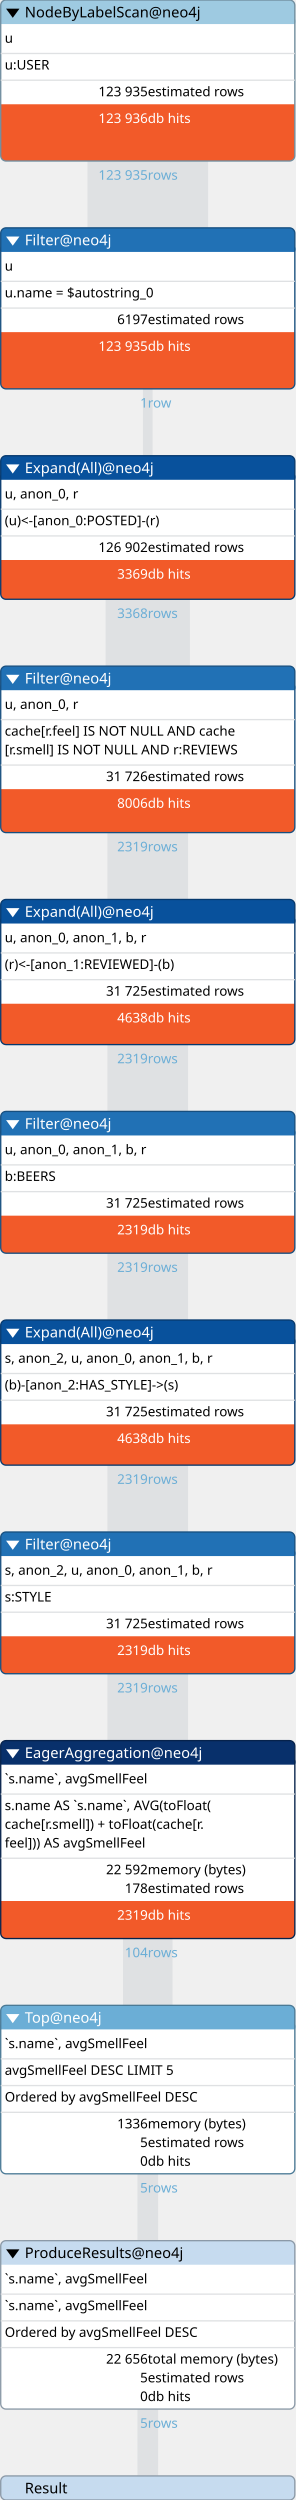
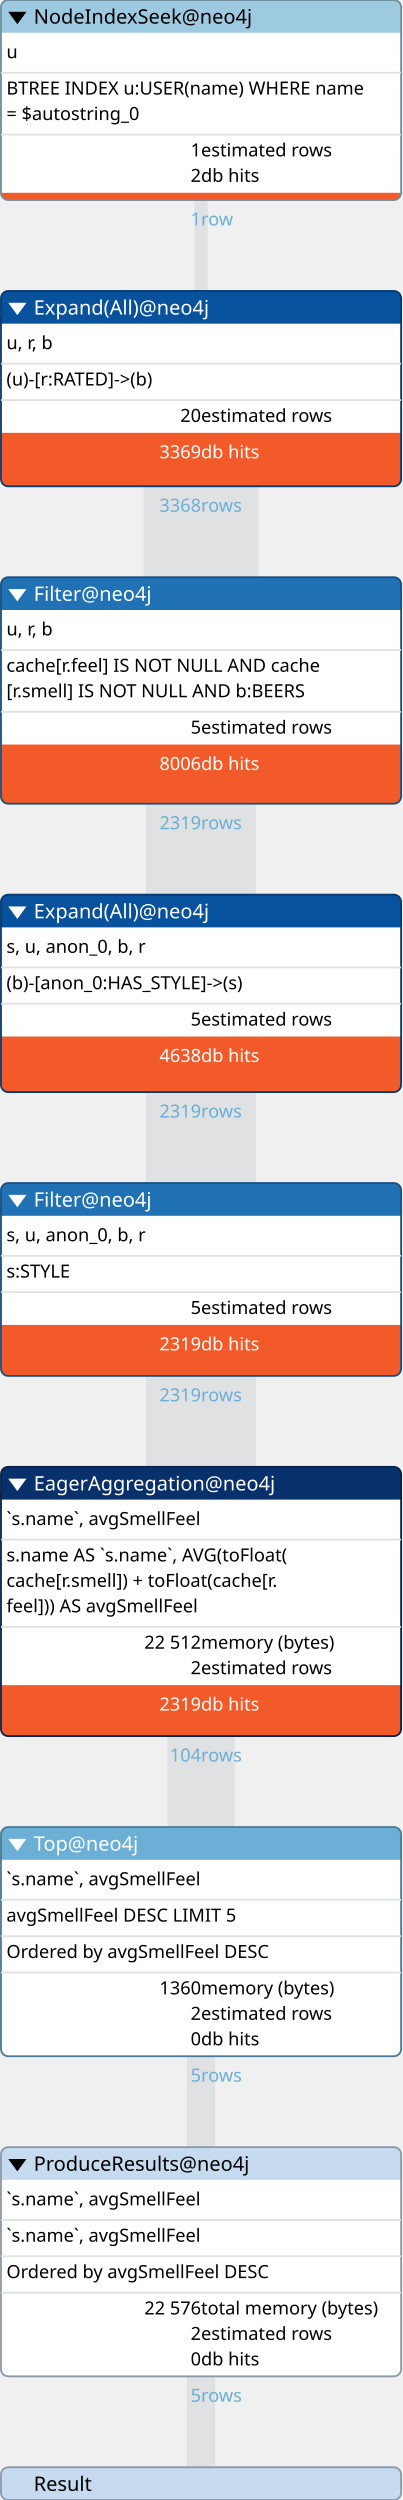
- <svg xmlns="http://www.w3.org/2000/svg" width="221.072" height="1870.057" viewBox="-0.536 -1920.057 221.072 1870.057">
+ <svg xmlns="http://www.w3.org/2000/svg" width="221.072" height="1374.547" viewBox="-0.536 -1424.547 221.072 1374.547">
  <g class="layer links">
    <g class="link">
-       <path fill="#DFE1E3" d="M 155.141 -1799.613 C 155.141 -1790.529 155.141 -1790.529 155.141 -1749.613 L 64.859 -1749.613 C 64.859 -1758.698 64.859 -1758.698 64.859 -1799.613 Z" />
-       <text font-size="10" font-family="sans-serif" fill="rgb(107, 174, 214)" x="110" y="-1785.613" text-anchor="end">123 935 </text>
-       <text font-size="10" font-family="sans-serif" fill="rgb(107, 174, 214)" x="110" y="-1785.613" text-anchor="start">rows</text>
-     </g>
-     <g class="link">
-       <path fill="#DFE1E3" d="M 113.609 -1629.17 C 113.609 -1606.468 113.609 -1606.468 113.609 -1579.17 L 106.391 -1579.17 C 106.391 -1601.873 106.391 -1601.873 106.391 -1629.17 Z" />
-       <text font-size="10" font-family="sans-serif" fill="rgb(107, 174, 214)" x="110" y="-1615.17" text-anchor="end">1 </text>
-       <text font-size="10" font-family="sans-serif" fill="rgb(107, 174, 214)" x="110" y="-1615.17" text-anchor="start">row</text>
-     </g>
-     <g class="link">
-       <path fill="#DFE1E3" d="M 141.572 -1471.773 C 141.572 -1462.689 141.572 -1462.689 141.572 -1421.773 L 78.428 -1421.773 C 78.428 -1430.858 78.428 -1430.858 78.428 -1471.773 Z" />
-       <text font-size="10" font-family="sans-serif" fill="rgb(107, 174, 214)" x="110" y="-1457.773" text-anchor="end">3368 </text>
-       <text font-size="10" font-family="sans-serif" fill="rgb(107, 174, 214)" x="110" y="-1457.773" text-anchor="start">rows</text>
-     </g>
-     <g class="link">
-       <path fill="#DFE1E3" d="M 140.168 -1297.244 C 140.168 -1288.16 140.168 -1288.16 140.168 -1247.244 L 79.832 -1247.244 C 79.832 -1256.329 79.832 -1256.329 79.832 -1297.244 Z" />
-       <text font-size="10" font-family="sans-serif" fill="rgb(107, 174, 214)" x="110" y="-1283.244" text-anchor="end">2319 </text>
-       <text font-size="10" font-family="sans-serif" fill="rgb(107, 174, 214)" x="110" y="-1283.244" text-anchor="start">rows</text>
-     </g>
-     <g class="link">
-       <path fill="#DFE1E3" d="M 140.168 -1138.691 C 140.168 -1129.606 140.168 -1129.606 140.168 -1088.691 L 79.832 -1088.691 C 79.832 -1097.775 79.832 -1097.775 79.832 -1138.691 Z" />
-       <text font-size="10" font-family="sans-serif" fill="rgb(107, 174, 214)" x="110" y="-1124.691" text-anchor="end">2319 </text>
-       <text font-size="10" font-family="sans-serif" fill="rgb(107, 174, 214)" x="110" y="-1124.691" text-anchor="start">rows</text>
+       <path fill="#DFE1E3" d="M 113.609 -1314.571 C 113.609 -1291.868 113.609 -1291.868 113.609 -1264.571 L 106.391 -1264.571 C 106.391 -1287.273 106.391 -1287.273 106.391 -1314.571 Z" />
+       <text font-size="10" font-family="sans-serif" fill="rgb(107, 174, 214)" x="110" y="-1300.571" text-anchor="end">1 </text>
+       <text font-size="10" font-family="sans-serif" fill="rgb(107, 174, 214)" x="110" y="-1300.571" text-anchor="start">row</text>
+     </g>
+     <g class="link">
+       <path fill="#DFE1E3" d="M 141.572 -1157.174 C 141.572 -1148.089 141.572 -1148.089 141.572 -1107.174 L 78.428 -1107.174 C 78.428 -1116.258 78.428 -1116.258 78.428 -1157.174 Z" />
+       <text font-size="10" font-family="sans-serif" fill="rgb(107, 174, 214)" x="110" y="-1143.174" text-anchor="end">3368 </text>
+       <text font-size="10" font-family="sans-serif" fill="rgb(107, 174, 214)" x="110" y="-1143.174" text-anchor="start">rows</text>
    </g>
    <g class="link">
      <path fill="#DFE1E3" d="M 140.168 -982.645 C 140.168 -973.56 140.168 -973.56 140.168 -932.645 L 79.832 -932.645 C 79.832 -941.73 79.832 -941.73 79.832 -982.645 Z" />
      <text font-size="10" font-family="sans-serif" fill="rgb(107, 174, 214)" x="110" y="-968.645" text-anchor="end">2319 </text>
      <text font-size="10" font-family="sans-serif" fill="rgb(107, 174, 214)" x="110" y="-968.645" text-anchor="start">rows</text>
    </g>
    <g class="link">
      <path fill="#DFE1E3" d="M 140.168 -824.091 C 140.168 -815.007 140.168 -815.007 140.168 -774.091 L 79.832 -774.091 C 79.832 -783.176 79.832 -783.176 79.832 -824.091 Z" />
      <text font-size="10" font-family="sans-serif" fill="rgb(107, 174, 214)" x="110" y="-810.091" text-anchor="end">2319 </text>
      <text font-size="10" font-family="sans-serif" fill="rgb(107, 174, 214)" x="110" y="-810.091" text-anchor="start">rows</text>
    </g>
    <g class="link">
      <path fill="#DFE1E3" d="M 140.168 -668.046 C 140.168 -658.961 140.168 -658.961 140.168 -618.046 L 79.832 -618.046 C 79.832 -627.13 79.832 -627.13 79.832 -668.046 Z" />
      <text font-size="10" font-family="sans-serif" fill="rgb(107, 174, 214)" x="110" y="-654.046" text-anchor="end">2319 </text>
      <text font-size="10" font-family="sans-serif" fill="rgb(107, 174, 214)" x="110" y="-654.046" text-anchor="start">rows</text>
    </g>
    <g class="link">
      <path fill="#DFE1E3" d="M 128.517 -470 C 128.517 -456.788 128.517 -456.788 128.517 -420 L 91.483 -420 C 91.483 -433.212 91.483 -433.212 91.483 -470 Z" />
      <text font-size="10" font-family="sans-serif" fill="rgb(107, 174, 214)" x="110" y="-456" text-anchor="end">104 </text>
      <text font-size="10" font-family="sans-serif" fill="rgb(107, 174, 214)" x="110" y="-456" text-anchor="start">rows</text>
    </g>
    <g class="link">
      <path fill="#DFE1E3" d="M 117.744 -294 C 117.744 -273.93 117.744 -273.93 117.744 -244 L 102.256 -244 C 102.256 -264.07 102.256 -264.07 102.256 -294 Z" />
      <text font-size="10" font-family="sans-serif" fill="rgb(107, 174, 214)" x="110" y="-280" text-anchor="end">5 </text>
      <text font-size="10" font-family="sans-serif" fill="rgb(107, 174, 214)" x="110" y="-280" text-anchor="start">rows</text>
    </g>
    <g class="link">
      <path fill="#DFE1E3" d="M 117.744 -118 C 117.744 -97.93 117.744 -97.93 117.744 -68 L 102.256 -68 C 102.256 -88.07 102.256 -88.07 102.256 -118 Z" />
      <text font-size="10" font-family="sans-serif" fill="rgb(107, 174, 214)" x="110" y="-104" text-anchor="end">5 </text>
      <text font-size="10" font-family="sans-serif" fill="rgb(107, 174, 214)" x="110" y="-104" text-anchor="start">rows</text>
    </g>
  </g>
  <g class="layer operators">
    <g class="operator" transform="translate(0, -68)">
      <rect class="background" width="220" height="18" rx="4" ry="4" fill="rgb(255, 255, 255)" />
      <g class="header" pointer-events="all">
        <path class="banner" d="M 216 0 A 4 4 0 0 1 220 4 L 220 14 A 4 4 0 0 1 216 18 L 4 18 A 4 4 0 0 1 0 14 L 0 4 A 4 4 0 0 1 4 0 Z" style="fill: rgb(198, 219, 239);" />
        <text class="title" font-size="11" font-family="sans-serif" x="18" y="13" fill="#000000">Result</text>
      </g>
      <path class="cost" fill="#F25A29" d="M 216 18 A 4 4 0 0 1 216 18 L 4 18 A 4 4 0 0 1 4 18 Z" />
      <rect class="outline" width="220" rx="4" ry="4" fill="none" stroke-width="1" style="stroke: rgb(139, 153, 167);" height="18" />
    </g>
    <g class="operator" transform="translate(0, -244)">
      <rect class="background" width="220" height="126" rx="4" ry="4" fill="rgb(255, 255, 255)" />
      <g class="header" pointer-events="all">
        <path class="banner" d="M 216 0 A 4 4 0 0 1 220 4 L 220 14 A 4 4 0 0 1 220 18 L 0 18 A 4 4 0 0 1 0 14 L 0 4 A 4 4 0 0 1 4 0 Z" style="fill: rgb(198, 219, 239);" />
        <path class="expand" fill="#000000" d="M -5 -10 L 8.66 0 L -5 10 Z" transform="translate(9, 9) rotate(90) scale(0.5,0.5)" />
        <text class="title" font-size="11" font-family="sans-serif" x="18" y="13" fill="#000000">ProduceResults@neo4j</text>
      </g>
      <path class="cost" fill="#F25A29" d="M 216 126 A 4 4 0 0 1 216 126 L 4 126 A 4 4 0 0 1 4 126 Z" />
      <rect class="outline" width="220" rx="4" ry="4" fill="none" stroke-width="1" style="stroke: rgb(139, 153, 167);" height="126" />
      <g class="detail identifiers" transform="translate(0, 32)" font-family="'Fira Code',Monaco,'Courier New',Terminal,monospace">
        <text font-size="10" x="3" text-anchor="start" fill="black" font-family="sans-serif">`s.name`, avgSmellFeel</text>
      </g>
      <g class="detail padding" transform="translate(0, 46)" font-family="'Helvetica Neue',Helvetica,Arial,sans-serif">
        <text font-size="10" x="3" text-anchor="start" fill="black" font-family="sans-serif" />
        <path class="divider" visibility="visible" d="M 0 -6 L 220 -6" stroke="#DFE1E3" />
      </g>
      <g class="detail expression" transform="translate(0, 52)" font-family="'Fira Code',Monaco,'Courier New',Terminal,monospace">
        <text font-size="10" x="3" text-anchor="start" fill="black" font-family="sans-serif">`s.name`, avgSmellFeel</text>
      </g>
      <g class="detail padding" transform="translate(0, 66)" font-family="'Helvetica Neue',Helvetica,Arial,sans-serif">
        <text font-size="10" x="3" text-anchor="start" fill="black" font-family="sans-serif" />
        <path class="divider" visibility="visible" d="M 0 -6 L 220 -6" stroke="#DFE1E3" />
      </g>
      <g class="detail order" transform="translate(0, 72)" font-family="'Helvetica Neue',Helvetica,Arial,sans-serif">
        <text font-size="10" x="3" text-anchor="start" fill="black" font-family="sans-serif">Ordered by avgSmellFeel DESC</text>
      </g>
      <g class="detail padding" transform="translate(0, 86)" font-family="'Helvetica Neue',Helvetica,Arial,sans-serif">
        <text font-size="10" x="3" text-anchor="start" fill="black" font-family="sans-serif" />
        <path class="divider" visibility="visible" d="M 0 -6 L 220 -6" stroke="#DFE1E3" />
      </g>
      <g class="detail global-memory" transform="translate(0, 92)" font-family="'Helvetica Neue',Helvetica,Arial,sans-serif">
-         <text font-size="10" x="110" text-anchor="end" fill="black" font-family="sans-serif">22 656 </text>
+         <text font-size="10" x="110" text-anchor="end" fill="black" font-family="sans-serif">22 576 </text>
        <text font-size="10" x="110" text-anchor="start" fill="black" font-family="sans-serif">total memory (bytes)</text>
      </g>
      <g class="detail estimated-rows" transform="translate(0, 106)" font-family="'Helvetica Neue',Helvetica,Arial,sans-serif">
-         <text font-size="10" x="110" text-anchor="end" fill="black" font-family="sans-serif">5 </text>
+         <text font-size="10" x="110" text-anchor="end" fill="black" font-family="sans-serif">2 </text>
        <text font-size="10" x="110" text-anchor="start" fill="black" font-family="sans-serif">estimated rows</text>
      </g>
      <g class="detail db-hits" transform="translate(0, 120)" font-family="'Helvetica Neue',Helvetica,Arial,sans-serif">
        <text font-size="10" x="110" text-anchor="end" fill="black" font-family="sans-serif">0 </text>
        <text font-size="10" x="110" text-anchor="start" fill="black" font-family="sans-serif">db hits</text>
      </g>
    </g>
    <g class="operator" transform="translate(0, -420)">
      <rect class="background" width="220" height="126" rx="4" ry="4" fill="rgb(255, 255, 255)" />
      <g class="header" pointer-events="all">
        <path class="banner" d="M 216 0 A 4 4 0 0 1 220 4 L 220 14 A 4 4 0 0 1 220 18 L 0 18 A 4 4 0 0 1 0 14 L 0 4 A 4 4 0 0 1 4 0 Z" style="fill: rgb(107, 174, 214);" />
        <path class="expand" fill="#FFFFFF" d="M -5 -10 L 8.66 0 L -5 10 Z" transform="translate(9, 9) rotate(90) scale(0.5,0.5)" />
        <text class="title" font-size="11" font-family="sans-serif" x="18" y="13" fill="#FFFFFF">Top@neo4j</text>
      </g>
      <path class="cost" fill="#F25A29" d="M 216 126 A 4 4 0 0 1 216 126 L 4 126 A 4 4 0 0 1 4 126 Z" />
      <rect class="outline" width="220" rx="4" ry="4" fill="none" stroke-width="1" style="stroke: rgb(75, 122, 150);" height="126" />
      <g class="detail identifiers" transform="translate(0, 32)" font-family="'Fira Code',Monaco,'Courier New',Terminal,monospace">
        <text font-size="10" x="3" text-anchor="start" fill="black" font-family="sans-serif">`s.name`, avgSmellFeel</text>
      </g>
      <g class="detail padding" transform="translate(0, 46)" font-family="'Helvetica Neue',Helvetica,Arial,sans-serif">
        <text font-size="10" x="3" text-anchor="start" fill="black" font-family="sans-serif" />
        <path class="divider" visibility="visible" d="M 0 -6 L 220 -6" stroke="#DFE1E3" />
      </g>
      <g class="detail expression" transform="translate(0, 52)" font-family="'Fira Code',Monaco,'Courier New',Terminal,monospace">
        <text font-size="10" x="3" text-anchor="start" fill="black" font-family="sans-serif">avgSmellFeel DESC LIMIT 5</text>
      </g>
      <g class="detail padding" transform="translate(0, 66)" font-family="'Helvetica Neue',Helvetica,Arial,sans-serif">
        <text font-size="10" x="3" text-anchor="start" fill="black" font-family="sans-serif" />
        <path class="divider" visibility="visible" d="M 0 -6 L 220 -6" stroke="#DFE1E3" />
      </g>
      <g class="detail order" transform="translate(0, 72)" font-family="'Helvetica Neue',Helvetica,Arial,sans-serif">
        <text font-size="10" x="3" text-anchor="start" fill="black" font-family="sans-serif">Ordered by avgSmellFeel DESC</text>
      </g>
      <g class="detail padding" transform="translate(0, 86)" font-family="'Helvetica Neue',Helvetica,Arial,sans-serif">
        <text font-size="10" x="3" text-anchor="start" fill="black" font-family="sans-serif" />
        <path class="divider" visibility="visible" d="M 0 -6 L 220 -6" stroke="#DFE1E3" />
      </g>
      <g class="detail operator-memory" transform="translate(0, 92)" font-family="'Helvetica Neue',Helvetica,Arial,sans-serif">
-         <text font-size="10" x="110" text-anchor="end" fill="black" font-family="sans-serif">1336 </text>
+         <text font-size="10" x="110" text-anchor="end" fill="black" font-family="sans-serif">1360 </text>
        <text font-size="10" x="110" text-anchor="start" fill="black" font-family="sans-serif">memory (bytes)</text>
      </g>
      <g class="detail estimated-rows" transform="translate(0, 106)" font-family="'Helvetica Neue',Helvetica,Arial,sans-serif">
-         <text font-size="10" x="110" text-anchor="end" fill="black" font-family="sans-serif">5 </text>
+         <text font-size="10" x="110" text-anchor="end" fill="black" font-family="sans-serif">2 </text>
        <text font-size="10" x="110" text-anchor="start" fill="black" font-family="sans-serif">estimated rows</text>
      </g>
      <g class="detail db-hits" transform="translate(0, 120)" font-family="'Helvetica Neue',Helvetica,Arial,sans-serif">
        <text font-size="10" x="110" text-anchor="end" fill="black" font-family="sans-serif">0 </text>
        <text font-size="10" x="110" text-anchor="start" fill="black" font-family="sans-serif">db hits</text>
      </g>
    </g>
    <g class="operator" transform="translate(0, -618.0457)">
      <rect class="background" width="220" height="148.046" rx="4" ry="4" fill="rgb(255, 255, 255)" />
      <g class="header" pointer-events="all">
        <path class="banner" d="M 216 0 A 4 4 0 0 1 220 4 L 220 14 A 4 4 0 0 1 220 18 L 0 18 A 4 4 0 0 1 0 14 L 0 4 A 4 4 0 0 1 4 0 Z" style="fill: rgb(8, 48, 107);" />
        <path class="expand" fill="#FFFFFF" d="M -5 -10 L 8.66 0 L -5 10 Z" transform="translate(9, 9) rotate(90) scale(0.5,0.5)" />
        <text class="title" font-size="11" font-family="sans-serif" x="18" y="13" fill="#FFFFFF">EagerAggregation@neo4j</text>
      </g>
      <path class="cost" fill="#F25A29" d="M 0 120 L 220 120 L 220 144.046 A 4 4 0 0 1 216 148.046 L 4 148.046 A 4 4 0 0 1 0 144.046 Z" />
      <text class="cost" font-size="10" font-family="sans-serif" fill="white" x="110" text-anchor="end" y="134">2319 </text>
      <text class="cost" font-size="10" font-family="sans-serif" fill="white" x="110" text-anchor="start" y="134">db hits</text>
      <rect class="outline" width="220" rx="4" ry="4" fill="none" stroke-width="1" style="stroke: rgb(6, 34, 75);" height="148.046" />
      <g class="detail identifiers" transform="translate(0, 32)" font-family="'Fira Code',Monaco,'Courier New',Terminal,monospace">
        <text font-size="10" x="3" text-anchor="start" fill="black" font-family="sans-serif">`s.name`, avgSmellFeel</text>
      </g>
      <g class="detail padding" transform="translate(0, 46)" font-family="'Helvetica Neue',Helvetica,Arial,sans-serif">
        <text font-size="10" x="3" text-anchor="start" fill="black" font-family="sans-serif" />
        <path class="divider" visibility="visible" d="M 0 -6 L 220 -6" stroke="#DFE1E3" />
      </g>
      <g class="detail expression" transform="translate(0, 52)" font-family="'Fira Code',Monaco,'Courier New',Terminal,monospace">
        <text font-size="10" x="3" text-anchor="start" fill="black" font-family="sans-serif">s.name AS `s.name`, AVG(toFloat(</text>
      </g>
      <g class="detail expression" transform="translate(0, 66)" font-family="'Fira Code',Monaco,'Courier New',Terminal,monospace">
        <text font-size="10" x="3" text-anchor="start" fill="black" font-family="sans-serif">cache[r.smell]) + toFloat(cache[r.</text>
      </g>
      <g class="detail expression" transform="translate(0, 80)" font-family="'Fira Code',Monaco,'Courier New',Terminal,monospace">
        <text font-size="10" x="3" text-anchor="start" fill="black" font-family="sans-serif">feel])) AS avgSmellFeel</text>
      </g>
      <g class="detail padding" transform="translate(0, 94)" font-family="'Helvetica Neue',Helvetica,Arial,sans-serif">
        <text font-size="10" x="3" text-anchor="start" fill="black" font-family="sans-serif" />
        <path class="divider" visibility="visible" d="M 0 -6 L 220 -6" stroke="#DFE1E3" />
      </g>
      <g class="detail operator-memory" transform="translate(0, 100)" font-family="'Helvetica Neue',Helvetica,Arial,sans-serif">
-         <text font-size="10" x="110" text-anchor="end" fill="black" font-family="sans-serif">22 592 </text>
+         <text font-size="10" x="110" text-anchor="end" fill="black" font-family="sans-serif">22 512 </text>
        <text font-size="10" x="110" text-anchor="start" fill="black" font-family="sans-serif">memory (bytes)</text>
      </g>
      <g class="detail estimated-rows" transform="translate(0, 114)" font-family="'Helvetica Neue',Helvetica,Arial,sans-serif">
-         <text font-size="10" x="110" text-anchor="end" fill="black" font-family="sans-serif">178 </text>
+         <text font-size="10" x="110" text-anchor="end" fill="black" font-family="sans-serif">2 </text>
        <text font-size="10" x="110" text-anchor="start" fill="black" font-family="sans-serif">estimated rows</text>
      </g>
    </g>
    <g class="operator" transform="translate(0, -774.0915)">
      <rect class="background" width="220" height="106.046" rx="4" ry="4" fill="rgb(255, 255, 255)" />
      <g class="header" pointer-events="all">
        <path class="banner" d="M 216 0 A 4 4 0 0 1 220 4 L 220 14 A 4 4 0 0 1 220 18 L 0 18 A 4 4 0 0 1 0 14 L 0 4 A 4 4 0 0 1 4 0 Z" style="fill: rgb(33, 113, 181);" />
        <path class="expand" fill="#FFFFFF" d="M -5 -10 L 8.66 0 L -5 10 Z" transform="translate(9, 9) rotate(90) scale(0.5,0.5)" />
        <text class="title" font-size="11" font-family="sans-serif" x="18" y="13" fill="#FFFFFF">Filter@neo4j</text>
      </g>
      <path class="cost" fill="#F25A29" d="M 0 78 L 220 78 L 220 102.046 A 4 4 0 0 1 216 106.046 L 4 106.046 A 4 4 0 0 1 0 102.046 Z" />
      <text class="cost" font-size="10" font-family="sans-serif" fill="white" x="110" text-anchor="end" y="92">2319 </text>
      <text class="cost" font-size="10" font-family="sans-serif" fill="white" x="110" text-anchor="start" y="92">db hits</text>
      <rect class="outline" width="220" rx="4" ry="4" fill="none" stroke-width="1" style="stroke: rgb(23, 79, 127);" height="106.046" />
      <g class="detail identifiers" transform="translate(0, 32)" font-family="'Fira Code',Monaco,'Courier New',Terminal,monospace">
-         <text font-size="10" x="3" text-anchor="start" fill="black" font-family="sans-serif">s, anon_2, u, anon_0, anon_1, b, r</text>
+         <text font-size="10" x="3" text-anchor="start" fill="black" font-family="sans-serif">s, u, anon_0, b, r</text>
      </g>
      <g class="detail padding" transform="translate(0, 46)" font-family="'Helvetica Neue',Helvetica,Arial,sans-serif">
        <text font-size="10" x="3" text-anchor="start" fill="black" font-family="sans-serif" />
        <path class="divider" visibility="visible" d="M 0 -6 L 220 -6" stroke="#DFE1E3" />
      </g>
      <g class="detail expression" transform="translate(0, 52)" font-family="'Fira Code',Monaco,'Courier New',Terminal,monospace">
        <text font-size="10" x="3" text-anchor="start" fill="black" font-family="sans-serif">s:STYLE</text>
      </g>
      <g class="detail padding" transform="translate(0, 66)" font-family="'Helvetica Neue',Helvetica,Arial,sans-serif">
        <text font-size="10" x="3" text-anchor="start" fill="black" font-family="sans-serif" />
        <path class="divider" visibility="visible" d="M 0 -6 L 220 -6" stroke="#DFE1E3" />
      </g>
      <g class="detail estimated-rows" transform="translate(0, 72)" font-family="'Helvetica Neue',Helvetica,Arial,sans-serif">
-         <text font-size="10" x="110" text-anchor="end" fill="black" font-family="sans-serif">31 725 </text>
+         <text font-size="10" x="110" text-anchor="end" fill="black" font-family="sans-serif">5 </text>
        <text font-size="10" x="110" text-anchor="start" fill="black" font-family="sans-serif">estimated rows</text>
      </g>
    </g>
    <g class="operator" transform="translate(0, -932.645)">
      <rect class="background" width="220" height="108.554" rx="4" ry="4" fill="rgb(255, 255, 255)" />
      <g class="header" pointer-events="all">
        <path class="banner" d="M 216 0 A 4 4 0 0 1 220 4 L 220 14 A 4 4 0 0 1 220 18 L 0 18 A 4 4 0 0 1 0 14 L 0 4 A 4 4 0 0 1 4 0 Z" style="fill: rgb(8, 81, 156);" />
        <path class="expand" fill="#FFFFFF" d="M -5 -10 L 8.66 0 L -5 10 Z" transform="translate(9, 9) rotate(90) scale(0.5,0.5)" />
        <text class="title" font-size="11" font-family="sans-serif" x="18" y="13" fill="#FFFFFF">Expand(All)@neo4j</text>
      </g>
      <path class="cost" fill="#F25A29" d="M 0 78 L 220 78 L 220 104.554 A 4 4 0 0 1 216 108.554 L 4 108.554 A 4 4 0 0 1 0 104.554 Z" />
      <text class="cost" font-size="10" font-family="sans-serif" fill="white" x="110" text-anchor="end" y="92">4638 </text>
      <text class="cost" font-size="10" font-family="sans-serif" fill="white" x="110" text-anchor="start" y="92">db hits</text>
      <rect class="outline" width="220" rx="4" ry="4" fill="none" stroke-width="1" style="stroke: rgb(6, 57, 109);" height="108.554" />
      <g class="detail identifiers" transform="translate(0, 32)" font-family="'Fira Code',Monaco,'Courier New',Terminal,monospace">
-         <text font-size="10" x="3" text-anchor="start" fill="black" font-family="sans-serif">s, anon_2, u, anon_0, anon_1, b, r</text>
-       </g>
-       <g class="detail padding" transform="translate(0, 46)" font-family="'Helvetica Neue',Helvetica,Arial,sans-serif">
-         <text font-size="10" x="3" text-anchor="start" fill="black" font-family="sans-serif" />
-         <path class="divider" visibility="visible" d="M 0 -6 L 220 -6" stroke="#DFE1E3" />
-       </g>
-       <g class="detail expression" transform="translate(0, 52)" font-family="'Fira Code',Monaco,'Courier New',Terminal,monospace">
-         <text font-size="10" x="3" text-anchor="start" fill="black" font-family="sans-serif">(b)-[anon_2:HAS_STYLE]-&gt;(s)</text>
+         <text font-size="10" x="3" text-anchor="start" fill="black" font-family="sans-serif">s, u, anon_0, b, r</text>
+       </g>
+       <g class="detail padding" transform="translate(0, 46)" font-family="'Helvetica Neue',Helvetica,Arial,sans-serif">
+         <text font-size="10" x="3" text-anchor="start" fill="black" font-family="sans-serif" />
+         <path class="divider" visibility="visible" d="M 0 -6 L 220 -6" stroke="#DFE1E3" />
+       </g>
+       <g class="detail expression" transform="translate(0, 52)" font-family="'Fira Code',Monaco,'Courier New',Terminal,monospace">
+         <text font-size="10" x="3" text-anchor="start" fill="black" font-family="sans-serif">(b)-[anon_0:HAS_STYLE]-&gt;(s)</text>
      </g>
      <g class="detail padding" transform="translate(0, 66)" font-family="'Helvetica Neue',Helvetica,Arial,sans-serif">
        <text font-size="10" x="3" text-anchor="start" fill="black" font-family="sans-serif" />
        <path class="divider" visibility="visible" d="M 0 -6 L 220 -6" stroke="#DFE1E3" />
      </g>
      <g class="detail estimated-rows" transform="translate(0, 72)" font-family="'Helvetica Neue',Helvetica,Arial,sans-serif">
-         <text font-size="10" x="110" text-anchor="end" fill="black" font-family="sans-serif">31 725 </text>
-         <text font-size="10" x="110" text-anchor="start" fill="black" font-family="sans-serif">estimated rows</text>
-       </g>
-     </g>
-     <g class="operator" transform="translate(0, -1088.691)">
-       <rect class="background" width="220" height="106.046" rx="4" ry="4" fill="rgb(255, 255, 255)" />
-       <g class="header" pointer-events="all">
-         <path class="banner" d="M 216 0 A 4 4 0 0 1 220 4 L 220 14 A 4 4 0 0 1 220 18 L 0 18 A 4 4 0 0 1 0 14 L 0 4 A 4 4 0 0 1 4 0 Z" style="fill: rgb(33, 113, 181);" />
-         <path class="expand" fill="#FFFFFF" d="M -5 -10 L 8.66 0 L -5 10 Z" transform="translate(9, 9) rotate(90) scale(0.5,0.5)" />
-         <text class="title" font-size="11" font-family="sans-serif" x="18" y="13" fill="#FFFFFF">Filter@neo4j</text>
-       </g>
-       <path class="cost" fill="#F25A29" d="M 0 78 L 220 78 L 220 102.046 A 4 4 0 0 1 216 106.046 L 4 106.046 A 4 4 0 0 1 0 102.046 Z" />
-       <text class="cost" font-size="10" font-family="sans-serif" fill="white" x="110" text-anchor="end" y="92">2319 </text>
-       <text class="cost" font-size="10" font-family="sans-serif" fill="white" x="110" text-anchor="start" y="92">db hits</text>
-       <rect class="outline" width="220" rx="4" ry="4" fill="none" stroke-width="1" style="stroke: rgb(23, 79, 127);" height="106.046" />
-       <g class="detail identifiers" transform="translate(0, 32)" font-family="'Fira Code',Monaco,'Courier New',Terminal,monospace">
-         <text font-size="10" x="3" text-anchor="start" fill="black" font-family="sans-serif">u, anon_0, anon_1, b, r</text>
-       </g>
-       <g class="detail padding" transform="translate(0, 46)" font-family="'Helvetica Neue',Helvetica,Arial,sans-serif">
-         <text font-size="10" x="3" text-anchor="start" fill="black" font-family="sans-serif" />
-         <path class="divider" visibility="visible" d="M 0 -6 L 220 -6" stroke="#DFE1E3" />
-       </g>
-       <g class="detail expression" transform="translate(0, 52)" font-family="'Fira Code',Monaco,'Courier New',Terminal,monospace">
-         <text font-size="10" x="3" text-anchor="start" fill="black" font-family="sans-serif">b:BEERS</text>
-       </g>
-       <g class="detail padding" transform="translate(0, 66)" font-family="'Helvetica Neue',Helvetica,Arial,sans-serif">
-         <text font-size="10" x="3" text-anchor="start" fill="black" font-family="sans-serif" />
-         <path class="divider" visibility="visible" d="M 0 -6 L 220 -6" stroke="#DFE1E3" />
-       </g>
-       <g class="detail estimated-rows" transform="translate(0, 72)" font-family="'Helvetica Neue',Helvetica,Arial,sans-serif">
-         <text font-size="10" x="110" text-anchor="end" fill="black" font-family="sans-serif">31 725 </text>
-         <text font-size="10" x="110" text-anchor="start" fill="black" font-family="sans-serif">estimated rows</text>
-       </g>
-     </g>
-     <g class="operator" transform="translate(0, -1247.244)">
-       <rect class="background" width="220" height="108.554" rx="4" ry="4" fill="rgb(255, 255, 255)" />
-       <g class="header" pointer-events="all">
-         <path class="banner" d="M 216 0 A 4 4 0 0 1 220 4 L 220 14 A 4 4 0 0 1 220 18 L 0 18 A 4 4 0 0 1 0 14 L 0 4 A 4 4 0 0 1 4 0 Z" style="fill: rgb(8, 81, 156);" />
-         <path class="expand" fill="#FFFFFF" d="M -5 -10 L 8.66 0 L -5 10 Z" transform="translate(9, 9) rotate(90) scale(0.5,0.5)" />
-         <text class="title" font-size="11" font-family="sans-serif" x="18" y="13" fill="#FFFFFF">Expand(All)@neo4j</text>
-       </g>
-       <path class="cost" fill="#F25A29" d="M 0 78 L 220 78 L 220 104.554 A 4 4 0 0 1 216 108.554 L 4 108.554 A 4 4 0 0 1 0 104.554 Z" />
-       <text class="cost" font-size="10" font-family="sans-serif" fill="white" x="110" text-anchor="end" y="92">4638 </text>
-       <text class="cost" font-size="10" font-family="sans-serif" fill="white" x="110" text-anchor="start" y="92">db hits</text>
-       <rect class="outline" width="220" rx="4" ry="4" fill="none" stroke-width="1" style="stroke: rgb(6, 57, 109);" height="108.554" />
-       <g class="detail identifiers" transform="translate(0, 32)" font-family="'Fira Code',Monaco,'Courier New',Terminal,monospace">
-         <text font-size="10" x="3" text-anchor="start" fill="black" font-family="sans-serif">u, anon_0, anon_1, b, r</text>
-       </g>
-       <g class="detail padding" transform="translate(0, 46)" font-family="'Helvetica Neue',Helvetica,Arial,sans-serif">
-         <text font-size="10" x="3" text-anchor="start" fill="black" font-family="sans-serif" />
-         <path class="divider" visibility="visible" d="M 0 -6 L 220 -6" stroke="#DFE1E3" />
-       </g>
-       <g class="detail expression" transform="translate(0, 52)" font-family="'Fira Code',Monaco,'Courier New',Terminal,monospace">
-         <text font-size="10" x="3" text-anchor="start" fill="black" font-family="sans-serif">(r)&lt;-[anon_1:REVIEWED]-(b)</text>
-       </g>
-       <g class="detail padding" transform="translate(0, 66)" font-family="'Helvetica Neue',Helvetica,Arial,sans-serif">
-         <text font-size="10" x="3" text-anchor="start" fill="black" font-family="sans-serif" />
-         <path class="divider" visibility="visible" d="M 0 -6 L 220 -6" stroke="#DFE1E3" />
-       </g>
-       <g class="detail estimated-rows" transform="translate(0, 72)" font-family="'Helvetica Neue',Helvetica,Arial,sans-serif">
-         <text font-size="10" x="110" text-anchor="end" fill="black" font-family="sans-serif">31 725 </text>
-         <text font-size="10" x="110" text-anchor="start" fill="black" font-family="sans-serif">estimated rows</text>
-       </g>
-     </g>
-     <g class="operator" transform="translate(0, -1421.773)">
+         <text font-size="10" x="110" text-anchor="end" fill="black" font-family="sans-serif">5 </text>
+         <text font-size="10" x="110" text-anchor="start" fill="black" font-family="sans-serif">estimated rows</text>
+       </g>
+     </g>
+     <g class="operator" transform="translate(0, -1107.174)">
      <rect class="background" width="220" height="124.529" rx="4" ry="4" fill="rgb(255, 255, 255)" />
      <g class="header" pointer-events="all">
        <path class="banner" d="M 216 0 A 4 4 0 0 1 220 4 L 220 14 A 4 4 0 0 1 220 18 L 0 18 A 4 4 0 0 1 0 14 L 0 4 A 4 4 0 0 1 4 0 Z" style="fill: rgb(33, 113, 181);" />
        <path class="expand" fill="#FFFFFF" d="M -5 -10 L 8.66 0 L -5 10 Z" transform="translate(9, 9) rotate(90) scale(0.5,0.5)" />
        <text class="title" font-size="11" font-family="sans-serif" x="18" y="13" fill="#FFFFFF">Filter@neo4j</text>
      </g>
      <path class="cost" fill="#F25A29" d="M 0 92 L 220 92 L 220 120.529 A 4 4 0 0 1 216 124.529 L 4 124.529 A 4 4 0 0 1 0 120.529 Z" />
      <text class="cost" font-size="10" font-family="sans-serif" fill="white" x="110" text-anchor="end" y="106">8006 </text>
      <text class="cost" font-size="10" font-family="sans-serif" fill="white" x="110" text-anchor="start" y="106">db hits</text>
      <rect class="outline" width="220" rx="4" ry="4" fill="none" stroke-width="1" style="stroke: rgb(23, 79, 127);" height="124.529" />
      <g class="detail identifiers" transform="translate(0, 32)" font-family="'Fira Code',Monaco,'Courier New',Terminal,monospace">
-         <text font-size="10" x="3" text-anchor="start" fill="black" font-family="sans-serif">u, anon_0, r</text>
+         <text font-size="10" x="3" text-anchor="start" fill="black" font-family="sans-serif">u, r, b</text>
      </g>
      <g class="detail padding" transform="translate(0, 46)" font-family="'Helvetica Neue',Helvetica,Arial,sans-serif">
        <text font-size="10" x="3" text-anchor="start" fill="black" font-family="sans-serif" />
        <path class="divider" visibility="visible" d="M 0 -6 L 220 -6" stroke="#DFE1E3" />
      </g>
      <g class="detail expression" transform="translate(0, 52)" font-family="'Fira Code',Monaco,'Courier New',Terminal,monospace">
        <text font-size="10" x="3" text-anchor="start" fill="black" font-family="sans-serif">cache[r.feel] IS NOT NULL AND cache</text>
      </g>
      <g class="detail expression" transform="translate(0, 66)" font-family="'Fira Code',Monaco,'Courier New',Terminal,monospace">
-         <text font-size="10" x="3" text-anchor="start" fill="black" font-family="sans-serif">[r.smell] IS NOT NULL AND r:REVIEWS</text>
+         <text font-size="10" x="3" text-anchor="start" fill="black" font-family="sans-serif">[r.smell] IS NOT NULL AND b:BEERS</text>
      </g>
      <g class="detail padding" transform="translate(0, 80)" font-family="'Helvetica Neue',Helvetica,Arial,sans-serif">
        <text font-size="10" x="3" text-anchor="start" fill="black" font-family="sans-serif" />
        <path class="divider" visibility="visible" d="M 0 -6 L 220 -6" stroke="#DFE1E3" />
      </g>
      <g class="detail estimated-rows" transform="translate(0, 86)" font-family="'Helvetica Neue',Helvetica,Arial,sans-serif">
-         <text font-size="10" x="110" text-anchor="end" fill="black" font-family="sans-serif">31 726 </text>
-         <text font-size="10" x="110" text-anchor="start" fill="black" font-family="sans-serif">estimated rows</text>
-       </g>
-     </g>
-     <g class="operator" transform="translate(0, -1579.17)">
+         <text font-size="10" x="110" text-anchor="end" fill="black" font-family="sans-serif">5 </text>
+         <text font-size="10" x="110" text-anchor="start" fill="black" font-family="sans-serif">estimated rows</text>
+       </g>
+     </g>
+     <g class="operator" transform="translate(0, -1264.571)">
      <rect class="background" width="220" height="107.397" rx="4" ry="4" fill="rgb(255, 255, 255)" />
      <g class="header" pointer-events="all">
        <path class="banner" d="M 216 0 A 4 4 0 0 1 220 4 L 220 14 A 4 4 0 0 1 220 18 L 0 18 A 4 4 0 0 1 0 14 L 0 4 A 4 4 0 0 1 4 0 Z" style="fill: rgb(8, 81, 156);" />
        <path class="expand" fill="#FFFFFF" d="M -5 -10 L 8.66 0 L -5 10 Z" transform="translate(9, 9) rotate(90) scale(0.5,0.5)" />
        <text class="title" font-size="11" font-family="sans-serif" x="18" y="13" fill="#FFFFFF">Expand(All)@neo4j</text>
      </g>
      <path class="cost" fill="#F25A29" d="M 0 78 L 220 78 L 220 103.397 A 4 4 0 0 1 216 107.397 L 4 107.397 A 4 4 0 0 1 0 103.397 Z" />
      <text class="cost" font-size="10" font-family="sans-serif" fill="white" x="110" text-anchor="end" y="92">3369 </text>
      <text class="cost" font-size="10" font-family="sans-serif" fill="white" x="110" text-anchor="start" y="92">db hits</text>
      <rect class="outline" width="220" rx="4" ry="4" fill="none" stroke-width="1" style="stroke: rgb(6, 57, 109);" height="107.397" />
      <g class="detail identifiers" transform="translate(0, 32)" font-family="'Fira Code',Monaco,'Courier New',Terminal,monospace">
-         <text font-size="10" x="3" text-anchor="start" fill="black" font-family="sans-serif">u, anon_0, r</text>
-       </g>
-       <g class="detail padding" transform="translate(0, 46)" font-family="'Helvetica Neue',Helvetica,Arial,sans-serif">
-         <text font-size="10" x="3" text-anchor="start" fill="black" font-family="sans-serif" />
-         <path class="divider" visibility="visible" d="M 0 -6 L 220 -6" stroke="#DFE1E3" />
-       </g>
-       <g class="detail expression" transform="translate(0, 52)" font-family="'Fira Code',Monaco,'Courier New',Terminal,monospace">
-         <text font-size="10" x="3" text-anchor="start" fill="black" font-family="sans-serif">(u)&lt;-[anon_0:POSTED]-(r)</text>
+         <text font-size="10" x="3" text-anchor="start" fill="black" font-family="sans-serif">u, r, b</text>
+       </g>
+       <g class="detail padding" transform="translate(0, 46)" font-family="'Helvetica Neue',Helvetica,Arial,sans-serif">
+         <text font-size="10" x="3" text-anchor="start" fill="black" font-family="sans-serif" />
+         <path class="divider" visibility="visible" d="M 0 -6 L 220 -6" stroke="#DFE1E3" />
+       </g>
+       <g class="detail expression" transform="translate(0, 52)" font-family="'Fira Code',Monaco,'Courier New',Terminal,monospace">
+         <text font-size="10" x="3" text-anchor="start" fill="black" font-family="sans-serif">(u)-[r:RATED]-&gt;(b)</text>
      </g>
      <g class="detail padding" transform="translate(0, 66)" font-family="'Helvetica Neue',Helvetica,Arial,sans-serif">
        <text font-size="10" x="3" text-anchor="start" fill="black" font-family="sans-serif" />
        <path class="divider" visibility="visible" d="M 0 -6 L 220 -6" stroke="#DFE1E3" />
      </g>
      <g class="detail estimated-rows" transform="translate(0, 72)" font-family="'Helvetica Neue',Helvetica,Arial,sans-serif">
-         <text font-size="10" x="110" text-anchor="end" fill="black" font-family="sans-serif">126 902 </text>
-         <text font-size="10" x="110" text-anchor="start" fill="black" font-family="sans-serif">estimated rows</text>
-       </g>
-     </g>
-     <g class="operator" transform="translate(0, -1749.613)">
-       <rect class="background" width="220" height="120.443" rx="4" ry="4" fill="rgb(255, 255, 255)" />
-       <g class="header" pointer-events="all">
-         <path class="banner" d="M 216 0 A 4 4 0 0 1 220 4 L 220 14 A 4 4 0 0 1 220 18 L 0 18 A 4 4 0 0 1 0 14 L 0 4 A 4 4 0 0 1 4 0 Z" style="fill: rgb(33, 113, 181);" />
-         <path class="expand" fill="#FFFFFF" d="M -5 -10 L 8.66 0 L -5 10 Z" transform="translate(9, 9) rotate(90) scale(0.5,0.5)" />
-         <text class="title" font-size="11" font-family="sans-serif" x="18" y="13" fill="#FFFFFF">Filter@neo4j</text>
-       </g>
-       <path class="cost" fill="#F25A29" d="M 0 78 L 220 78 L 220 116.443 A 4 4 0 0 1 216 120.443 L 4 120.443 A 4 4 0 0 1 0 116.443 Z" />
-       <text class="cost" font-size="10" font-family="sans-serif" fill="white" x="110" text-anchor="end" y="92">123 935 </text>
-       <text class="cost" font-size="10" font-family="sans-serif" fill="white" x="110" text-anchor="start" y="92">db hits</text>
-       <rect class="outline" width="220" rx="4" ry="4" fill="none" stroke-width="1" style="stroke: rgb(23, 79, 127);" height="120.443" />
-       <g class="detail identifiers" transform="translate(0, 32)" font-family="'Fira Code',Monaco,'Courier New',Terminal,monospace">
-         <text font-size="10" x="3" text-anchor="start" fill="black" font-family="sans-serif">u</text>
-       </g>
-       <g class="detail padding" transform="translate(0, 46)" font-family="'Helvetica Neue',Helvetica,Arial,sans-serif">
-         <text font-size="10" x="3" text-anchor="start" fill="black" font-family="sans-serif" />
-         <path class="divider" visibility="visible" d="M 0 -6 L 220 -6" stroke="#DFE1E3" />
-       </g>
-       <g class="detail expression" transform="translate(0, 52)" font-family="'Fira Code',Monaco,'Courier New',Terminal,monospace">
-         <text font-size="10" x="3" text-anchor="start" fill="black" font-family="sans-serif">u.name = $autostring_0</text>
-       </g>
-       <g class="detail padding" transform="translate(0, 66)" font-family="'Helvetica Neue',Helvetica,Arial,sans-serif">
-         <text font-size="10" x="3" text-anchor="start" fill="black" font-family="sans-serif" />
-         <path class="divider" visibility="visible" d="M 0 -6 L 220 -6" stroke="#DFE1E3" />
-       </g>
-       <g class="detail estimated-rows" transform="translate(0, 72)" font-family="'Helvetica Neue',Helvetica,Arial,sans-serif">
-         <text font-size="10" x="110" text-anchor="end" fill="black" font-family="sans-serif">6197 </text>
-         <text font-size="10" x="110" text-anchor="start" fill="black" font-family="sans-serif">estimated rows</text>
-       </g>
-     </g>
-     <g class="operator" transform="translate(0, -1920.057)">
-       <rect class="background" width="220" height="120.443" rx="4" ry="4" fill="rgb(255, 255, 255)" />
+         <text font-size="10" x="110" text-anchor="end" fill="black" font-family="sans-serif">20 </text>
+         <text font-size="10" x="110" text-anchor="start" fill="black" font-family="sans-serif">estimated rows</text>
+       </g>
+     </g>
+     <g class="operator" transform="translate(0, -1424.547)">
+       <rect class="background" width="220" height="109.976" rx="4" ry="4" fill="rgb(255, 255, 255)" />
      <g class="header" pointer-events="all">
        <path class="banner" d="M 216 0 A 4 4 0 0 1 220 4 L 220 14 A 4 4 0 0 1 220 18 L 0 18 A 4 4 0 0 1 0 14 L 0 4 A 4 4 0 0 1 4 0 Z" style="fill: rgb(158, 202, 225);" />
        <path class="expand" fill="#000000" d="M -5 -10 L 8.66 0 L -5 10 Z" transform="translate(9, 9) rotate(90) scale(0.5,0.5)" />
-         <text class="title" font-size="11" font-family="sans-serif" x="18" y="13" fill="#000000">NodeByLabelScan@neo4j</text>
-       </g>
-       <path class="cost" fill="#F25A29" d="M 0 78 L 220 78 L 220 116.443 A 4 4 0 0 1 216 120.443 L 4 120.443 A 4 4 0 0 1 0 116.443 Z" />
-       <text class="cost" font-size="10" font-family="sans-serif" fill="white" x="110" text-anchor="end" y="92">123 936 </text>
-       <text class="cost" font-size="10" font-family="sans-serif" fill="white" x="110" text-anchor="start" y="92">db hits</text>
-       <rect class="outline" width="220" rx="4" ry="4" fill="none" stroke-width="1" style="stroke: rgb(111, 141, 158);" height="120.443" />
+         <text class="title" font-size="11" font-family="sans-serif" x="18" y="13" fill="#000000">NodeIndexSeek@neo4j</text>
+       </g>
+       <path class="cost" fill="#F25A29" d="M 220 106 A 4 4 0 0 1 216 109.976 L 4 109.976 A 4 4 0 0 1 0 106 Z" />
+       <rect class="outline" width="220" rx="4" ry="4" fill="none" stroke-width="1" style="stroke: rgb(111, 141, 158);" height="109.976" />
      <g class="detail identifiers" transform="translate(0, 32)" font-family="'Fira Code',Monaco,'Courier New',Terminal,monospace">
        <text font-size="10" x="3" text-anchor="start" fill="black" font-family="sans-serif">u</text>
      </g>
      <g class="detail padding" transform="translate(0, 46)" font-family="'Helvetica Neue',Helvetica,Arial,sans-serif">
        <text font-size="10" x="3" text-anchor="start" fill="black" font-family="sans-serif" />
        <path class="divider" visibility="visible" d="M 0 -6 L 220 -6" stroke="#DFE1E3" />
      </g>
      <g class="detail expression" transform="translate(0, 52)" font-family="'Fira Code',Monaco,'Courier New',Terminal,monospace">
-         <text font-size="10" x="3" text-anchor="start" fill="black" font-family="sans-serif">u:USER</text>
-       </g>
-       <g class="detail padding" transform="translate(0, 66)" font-family="'Helvetica Neue',Helvetica,Arial,sans-serif">
-         <text font-size="10" x="3" text-anchor="start" fill="black" font-family="sans-serif" />
-         <path class="divider" visibility="visible" d="M 0 -6 L 220 -6" stroke="#DFE1E3" />
-       </g>
-       <g class="detail estimated-rows" transform="translate(0, 72)" font-family="'Helvetica Neue',Helvetica,Arial,sans-serif">
-         <text font-size="10" x="110" text-anchor="end" fill="black" font-family="sans-serif">123 935 </text>
-         <text font-size="10" x="110" text-anchor="start" fill="black" font-family="sans-serif">estimated rows</text>
+         <text font-size="10" x="3" text-anchor="start" fill="black" font-family="sans-serif">BTREE INDEX u:USER(name) WHERE name</text>
+       </g>
+       <g class="detail expression" transform="translate(0, 66)" font-family="'Fira Code',Monaco,'Courier New',Terminal,monospace">
+         <text font-size="10" x="3" text-anchor="start" fill="black" font-family="sans-serif"> = $autostring_0</text>
+       </g>
+       <g class="detail padding" transform="translate(0, 80)" font-family="'Helvetica Neue',Helvetica,Arial,sans-serif">
+         <text font-size="10" x="3" text-anchor="start" fill="black" font-family="sans-serif" />
+         <path class="divider" visibility="visible" d="M 0 -6 L 220 -6" stroke="#DFE1E3" />
+       </g>
+       <g class="detail estimated-rows" transform="translate(0, 86)" font-family="'Helvetica Neue',Helvetica,Arial,sans-serif">
+         <text font-size="10" x="110" text-anchor="end" fill="black" font-family="sans-serif">1 </text>
+         <text font-size="10" x="110" text-anchor="start" fill="black" font-family="sans-serif">estimated rows</text>
+       </g>
+       <g class="detail db-hits" transform="translate(0, 100)" font-family="'Helvetica Neue',Helvetica,Arial,sans-serif">
+         <text font-size="10" x="110" text-anchor="end" fill="black" font-family="sans-serif">2 </text>
+         <text font-size="10" x="110" text-anchor="start" fill="black" font-family="sans-serif">db hits</text>
      </g>
    </g>
  </g>
</svg>
